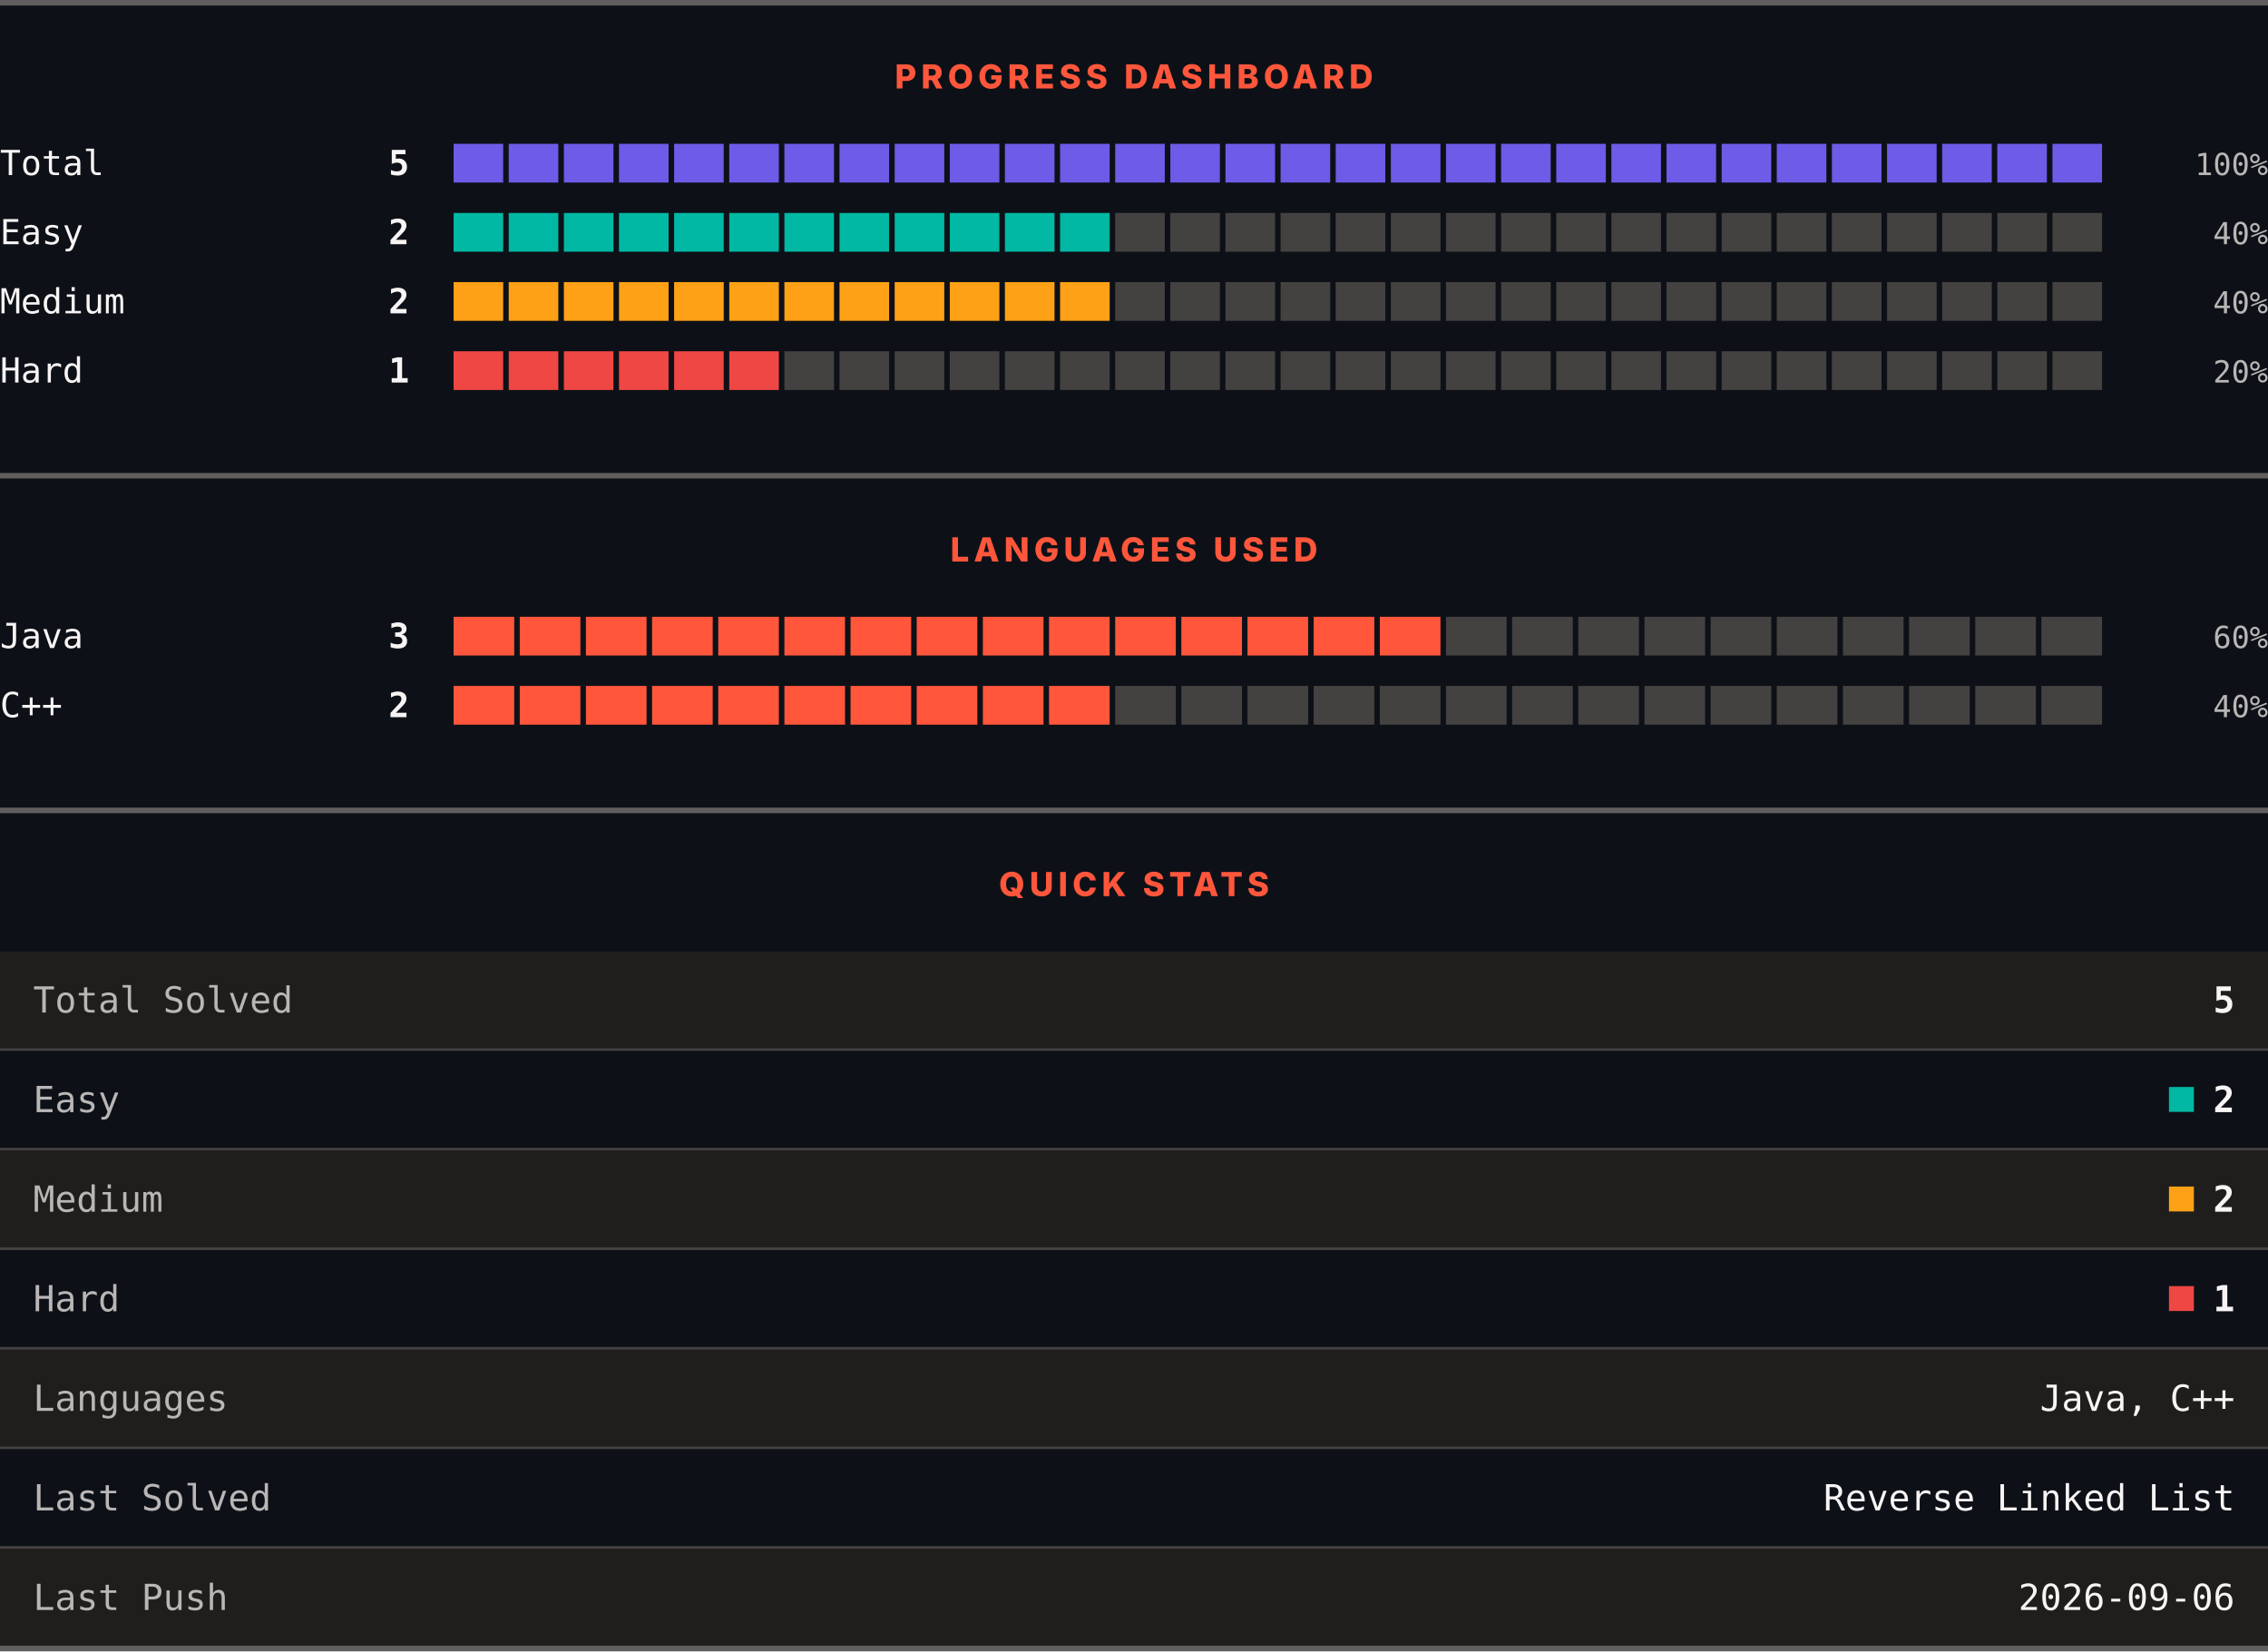
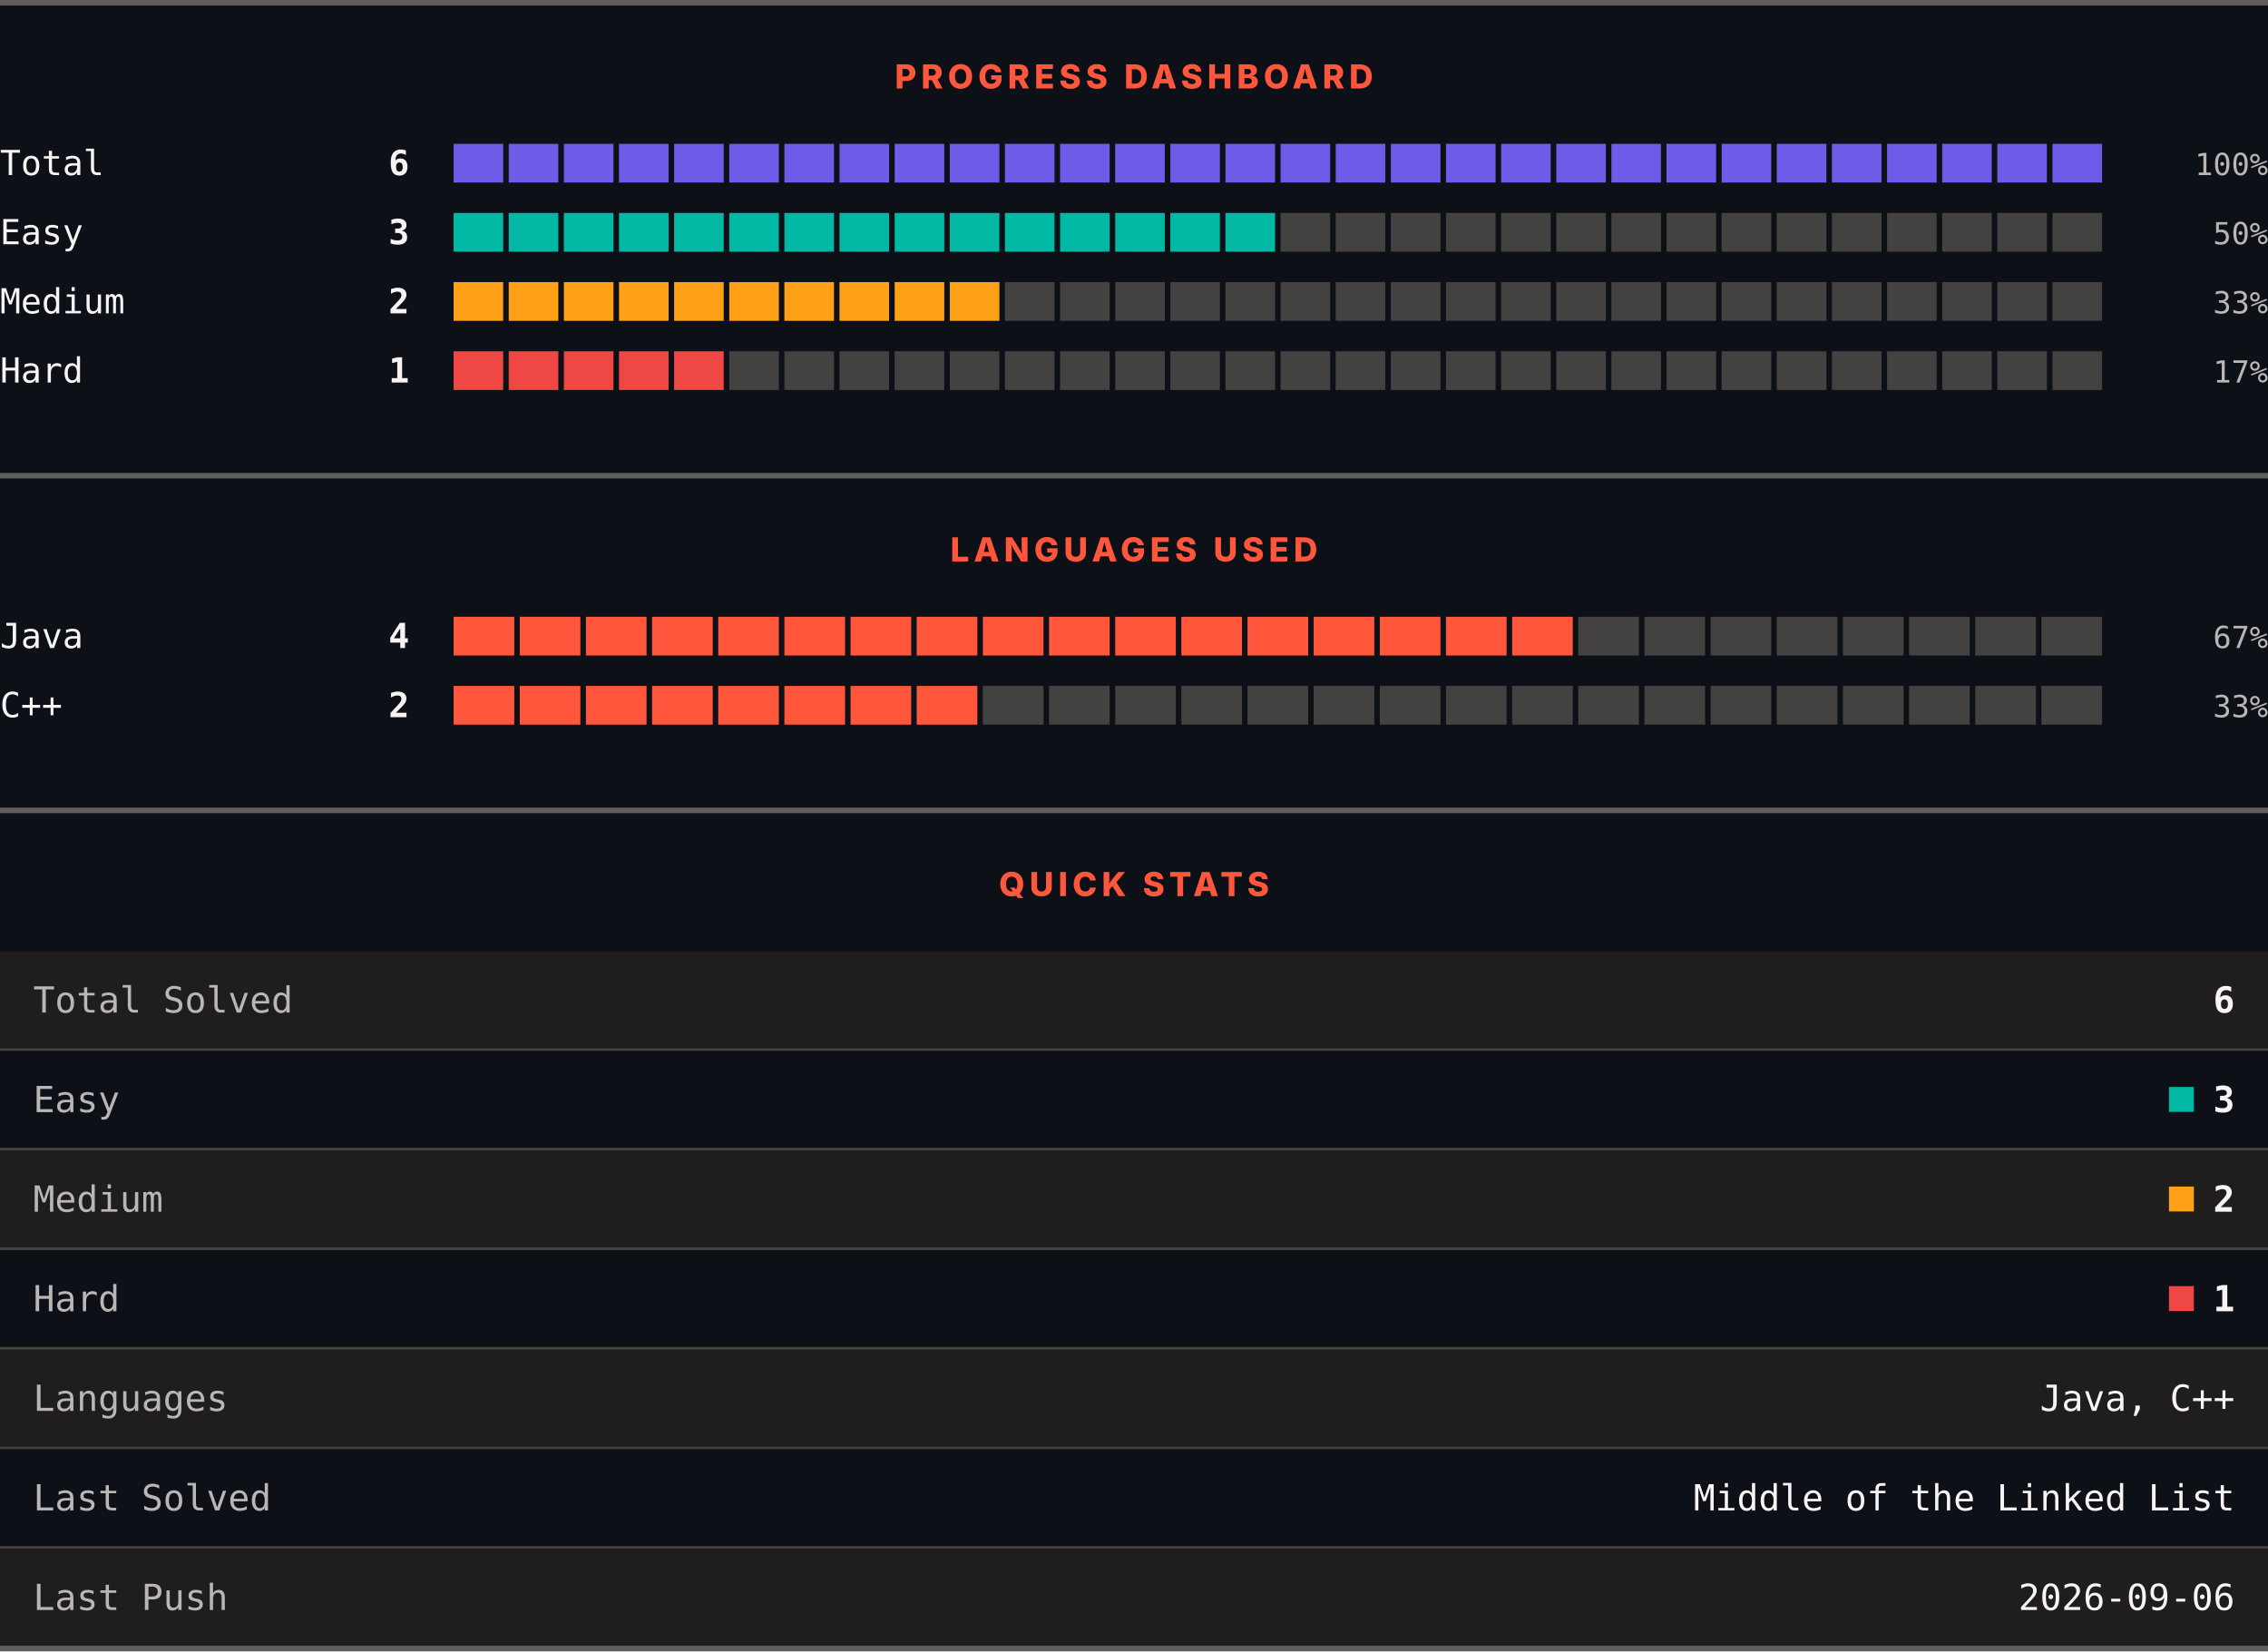
<svg xmlns="http://www.w3.org/2000/svg" width="820" height="597" viewBox="0 0 820 597" role="img" aria-label="LeetCode progress, languages and quick stats">
  <rect width="820" height="597" fill="#0d1117" />
  <rect x="0" y="0" width="820" height="2" fill="#605d5d" />
  <text x="410" y="32" text-anchor="middle" font-family="Archivo, system-ui, -apple-system, Segoe UI, sans-serif" font-size="12" font-weight="800" letter-spacing="1.68" fill="#ff563c">PROGRESS DASHBOARD</text>
  <text x="0" y="63.3" font-family="ui-monospace, SFMono-Regular, Menlo, Consolas, monospace" font-size="12.5" fill="#f8f4f4">Total</text>
-   <text x="148" y="63.3" text-anchor="end" font-family="ui-monospace, SFMono-Regular, Menlo, Consolas, monospace" font-size="12.5" font-weight="700" fill="#f8f4f4">5</text>
+   <text x="148" y="63.3" text-anchor="end" font-family="ui-monospace, SFMono-Regular, Menlo, Consolas, monospace" font-size="12.5" font-weight="700" fill="#f8f4f4">6</text>
  <rect x="164.00" y="52" width="17.93" height="14" fill="#6c5ce7" />
  <rect x="183.93" y="52" width="17.93" height="14" fill="#6c5ce7" />
  <rect x="203.87" y="52" width="17.93" height="14" fill="#6c5ce7" />
  <rect x="223.80" y="52" width="17.93" height="14" fill="#6c5ce7" />
  <rect x="243.73" y="52" width="17.93" height="14" fill="#6c5ce7" />
  <rect x="263.67" y="52" width="17.93" height="14" fill="#6c5ce7" />
  <rect x="283.60" y="52" width="17.93" height="14" fill="#6c5ce7" />
  <rect x="303.53" y="52" width="17.93" height="14" fill="#6c5ce7" />
  <rect x="323.47" y="52" width="17.93" height="14" fill="#6c5ce7" />
  <rect x="343.40" y="52" width="17.93" height="14" fill="#6c5ce7" />
  <rect x="363.33" y="52" width="17.93" height="14" fill="#6c5ce7" />
  <rect x="383.27" y="52" width="17.93" height="14" fill="#6c5ce7" />
  <rect x="403.20" y="52" width="17.93" height="14" fill="#6c5ce7" />
  <rect x="423.13" y="52" width="17.93" height="14" fill="#6c5ce7" />
  <rect x="443.07" y="52" width="17.93" height="14" fill="#6c5ce7" />
  <rect x="463.00" y="52" width="17.93" height="14" fill="#6c5ce7" />
  <rect x="482.93" y="52" width="17.93" height="14" fill="#6c5ce7" />
  <rect x="502.87" y="52" width="17.93" height="14" fill="#6c5ce7" />
  <rect x="522.80" y="52" width="17.93" height="14" fill="#6c5ce7" />
  <rect x="542.73" y="52" width="17.93" height="14" fill="#6c5ce7" />
  <rect x="562.67" y="52" width="17.93" height="14" fill="#6c5ce7" />
  <rect x="582.60" y="52" width="17.93" height="14" fill="#6c5ce7" />
  <rect x="602.53" y="52" width="17.93" height="14" fill="#6c5ce7" />
  <rect x="622.47" y="52" width="17.93" height="14" fill="#6c5ce7" />
  <rect x="642.40" y="52" width="17.93" height="14" fill="#6c5ce7" />
  <rect x="662.33" y="52" width="17.93" height="14" fill="#6c5ce7" />
  <rect x="682.27" y="52" width="17.93" height="14" fill="#6c5ce7" />
  <rect x="702.20" y="52" width="17.93" height="14" fill="#6c5ce7" />
  <rect x="722.13" y="52" width="17.93" height="14" fill="#6c5ce7" />
  <rect x="742.07" y="52" width="17.93" height="14" fill="#6c5ce7" />
  <text x="820" y="63.3" text-anchor="end" font-family="ui-monospace, SFMono-Regular, Menlo, Consolas, monospace" font-size="11" fill="#bab6b6">100%</text>
  <text x="0" y="88.3" font-family="ui-monospace, SFMono-Regular, Menlo, Consolas, monospace" font-size="12.5" fill="#f8f4f4">Easy</text>
-   <text x="148" y="88.3" text-anchor="end" font-family="ui-monospace, SFMono-Regular, Menlo, Consolas, monospace" font-size="12.5" font-weight="700" fill="#f8f4f4">2</text>
+   <text x="148" y="88.3" text-anchor="end" font-family="ui-monospace, SFMono-Regular, Menlo, Consolas, monospace" font-size="12.5" font-weight="700" fill="#f8f4f4">3</text>
  <rect x="164.00" y="77" width="17.93" height="14" fill="#00b8a3" />
  <rect x="183.93" y="77" width="17.93" height="14" fill="#00b8a3" />
  <rect x="203.87" y="77" width="17.93" height="14" fill="#00b8a3" />
  <rect x="223.80" y="77" width="17.93" height="14" fill="#00b8a3" />
  <rect x="243.73" y="77" width="17.93" height="14" fill="#00b8a3" />
  <rect x="263.67" y="77" width="17.93" height="14" fill="#00b8a3" />
  <rect x="283.60" y="77" width="17.93" height="14" fill="#00b8a3" />
  <rect x="303.53" y="77" width="17.93" height="14" fill="#00b8a3" />
  <rect x="323.47" y="77" width="17.93" height="14" fill="#00b8a3" />
  <rect x="343.40" y="77" width="17.93" height="14" fill="#00b8a3" />
  <rect x="363.33" y="77" width="17.93" height="14" fill="#00b8a3" />
  <rect x="383.27" y="77" width="17.93" height="14" fill="#00b8a3" />
-   <rect x="403.20" y="77" width="17.93" height="14" fill="#444141" />
-   <rect x="423.13" y="77" width="17.93" height="14" fill="#444141" />
-   <rect x="443.07" y="77" width="17.93" height="14" fill="#444141" />
+   <rect x="403.20" y="77" width="17.93" height="14" fill="#00b8a3" />
+   <rect x="423.13" y="77" width="17.93" height="14" fill="#00b8a3" />
+   <rect x="443.07" y="77" width="17.93" height="14" fill="#00b8a3" />
  <rect x="463.00" y="77" width="17.93" height="14" fill="#444141" />
  <rect x="482.93" y="77" width="17.93" height="14" fill="#444141" />
  <rect x="502.87" y="77" width="17.93" height="14" fill="#444141" />
  <rect x="522.80" y="77" width="17.93" height="14" fill="#444141" />
  <rect x="542.73" y="77" width="17.93" height="14" fill="#444141" />
  <rect x="562.67" y="77" width="17.93" height="14" fill="#444141" />
  <rect x="582.60" y="77" width="17.93" height="14" fill="#444141" />
  <rect x="602.53" y="77" width="17.93" height="14" fill="#444141" />
  <rect x="622.47" y="77" width="17.93" height="14" fill="#444141" />
  <rect x="642.40" y="77" width="17.93" height="14" fill="#444141" />
  <rect x="662.33" y="77" width="17.93" height="14" fill="#444141" />
  <rect x="682.27" y="77" width="17.93" height="14" fill="#444141" />
  <rect x="702.20" y="77" width="17.93" height="14" fill="#444141" />
  <rect x="722.13" y="77" width="17.93" height="14" fill="#444141" />
  <rect x="742.07" y="77" width="17.93" height="14" fill="#444141" />
-   <text x="820" y="88.3" text-anchor="end" font-family="ui-monospace, SFMono-Regular, Menlo, Consolas, monospace" font-size="11" fill="#bab6b6">40%</text>
+   <text x="820" y="88.3" text-anchor="end" font-family="ui-monospace, SFMono-Regular, Menlo, Consolas, monospace" font-size="11" fill="#bab6b6">50%</text>
  <text x="0" y="113.3" font-family="ui-monospace, SFMono-Regular, Menlo, Consolas, monospace" font-size="12.5" fill="#f8f4f4">Medium</text>
  <text x="148" y="113.3" text-anchor="end" font-family="ui-monospace, SFMono-Regular, Menlo, Consolas, monospace" font-size="12.5" font-weight="700" fill="#f8f4f4">2</text>
  <rect x="164.00" y="102" width="17.93" height="14" fill="#ffa116" />
  <rect x="183.93" y="102" width="17.93" height="14" fill="#ffa116" />
  <rect x="203.87" y="102" width="17.93" height="14" fill="#ffa116" />
  <rect x="223.80" y="102" width="17.93" height="14" fill="#ffa116" />
  <rect x="243.73" y="102" width="17.93" height="14" fill="#ffa116" />
  <rect x="263.67" y="102" width="17.93" height="14" fill="#ffa116" />
  <rect x="283.60" y="102" width="17.93" height="14" fill="#ffa116" />
  <rect x="303.53" y="102" width="17.93" height="14" fill="#ffa116" />
  <rect x="323.47" y="102" width="17.93" height="14" fill="#ffa116" />
  <rect x="343.40" y="102" width="17.93" height="14" fill="#ffa116" />
-   <rect x="363.33" y="102" width="17.93" height="14" fill="#ffa116" />
-   <rect x="383.27" y="102" width="17.93" height="14" fill="#ffa116" />
+   <rect x="363.33" y="102" width="17.93" height="14" fill="#444141" />
+   <rect x="383.27" y="102" width="17.93" height="14" fill="#444141" />
  <rect x="403.20" y="102" width="17.93" height="14" fill="#444141" />
  <rect x="423.13" y="102" width="17.93" height="14" fill="#444141" />
  <rect x="443.07" y="102" width="17.93" height="14" fill="#444141" />
  <rect x="463.00" y="102" width="17.93" height="14" fill="#444141" />
  <rect x="482.93" y="102" width="17.93" height="14" fill="#444141" />
  <rect x="502.87" y="102" width="17.93" height="14" fill="#444141" />
  <rect x="522.80" y="102" width="17.93" height="14" fill="#444141" />
  <rect x="542.73" y="102" width="17.93" height="14" fill="#444141" />
  <rect x="562.67" y="102" width="17.93" height="14" fill="#444141" />
  <rect x="582.60" y="102" width="17.93" height="14" fill="#444141" />
  <rect x="602.53" y="102" width="17.93" height="14" fill="#444141" />
  <rect x="622.47" y="102" width="17.93" height="14" fill="#444141" />
  <rect x="642.40" y="102" width="17.93" height="14" fill="#444141" />
  <rect x="662.33" y="102" width="17.93" height="14" fill="#444141" />
  <rect x="682.27" y="102" width="17.93" height="14" fill="#444141" />
  <rect x="702.20" y="102" width="17.93" height="14" fill="#444141" />
  <rect x="722.13" y="102" width="17.93" height="14" fill="#444141" />
  <rect x="742.07" y="102" width="17.93" height="14" fill="#444141" />
-   <text x="820" y="113.3" text-anchor="end" font-family="ui-monospace, SFMono-Regular, Menlo, Consolas, monospace" font-size="11" fill="#bab6b6">40%</text>
+   <text x="820" y="113.3" text-anchor="end" font-family="ui-monospace, SFMono-Regular, Menlo, Consolas, monospace" font-size="11" fill="#bab6b6">33%</text>
  <text x="0" y="138.3" font-family="ui-monospace, SFMono-Regular, Menlo, Consolas, monospace" font-size="12.5" fill="#f8f4f4">Hard</text>
  <text x="148" y="138.3" text-anchor="end" font-family="ui-monospace, SFMono-Regular, Menlo, Consolas, monospace" font-size="12.5" font-weight="700" fill="#f8f4f4">1</text>
  <rect x="164.00" y="127" width="17.93" height="14" fill="#ef4743" />
  <rect x="183.93" y="127" width="17.93" height="14" fill="#ef4743" />
  <rect x="203.87" y="127" width="17.93" height="14" fill="#ef4743" />
  <rect x="223.80" y="127" width="17.93" height="14" fill="#ef4743" />
  <rect x="243.73" y="127" width="17.93" height="14" fill="#ef4743" />
-   <rect x="263.67" y="127" width="17.93" height="14" fill="#ef4743" />
+   <rect x="263.67" y="127" width="17.93" height="14" fill="#444141" />
  <rect x="283.60" y="127" width="17.93" height="14" fill="#444141" />
  <rect x="303.53" y="127" width="17.93" height="14" fill="#444141" />
  <rect x="323.47" y="127" width="17.93" height="14" fill="#444141" />
  <rect x="343.40" y="127" width="17.93" height="14" fill="#444141" />
  <rect x="363.33" y="127" width="17.93" height="14" fill="#444141" />
  <rect x="383.27" y="127" width="17.93" height="14" fill="#444141" />
  <rect x="403.20" y="127" width="17.93" height="14" fill="#444141" />
  <rect x="423.13" y="127" width="17.93" height="14" fill="#444141" />
  <rect x="443.07" y="127" width="17.93" height="14" fill="#444141" />
  <rect x="463.00" y="127" width="17.93" height="14" fill="#444141" />
  <rect x="482.93" y="127" width="17.93" height="14" fill="#444141" />
  <rect x="502.87" y="127" width="17.93" height="14" fill="#444141" />
  <rect x="522.80" y="127" width="17.93" height="14" fill="#444141" />
  <rect x="542.73" y="127" width="17.93" height="14" fill="#444141" />
  <rect x="562.67" y="127" width="17.93" height="14" fill="#444141" />
  <rect x="582.60" y="127" width="17.93" height="14" fill="#444141" />
  <rect x="602.53" y="127" width="17.93" height="14" fill="#444141" />
  <rect x="622.47" y="127" width="17.93" height="14" fill="#444141" />
  <rect x="642.40" y="127" width="17.93" height="14" fill="#444141" />
  <rect x="662.33" y="127" width="17.93" height="14" fill="#444141" />
  <rect x="682.27" y="127" width="17.93" height="14" fill="#444141" />
  <rect x="702.20" y="127" width="17.93" height="14" fill="#444141" />
  <rect x="722.13" y="127" width="17.93" height="14" fill="#444141" />
  <rect x="742.07" y="127" width="17.93" height="14" fill="#444141" />
-   <text x="820" y="138.3" text-anchor="end" font-family="ui-monospace, SFMono-Regular, Menlo, Consolas, monospace" font-size="11" fill="#bab6b6">20%</text>
+   <text x="820" y="138.3" text-anchor="end" font-family="ui-monospace, SFMono-Regular, Menlo, Consolas, monospace" font-size="11" fill="#bab6b6">17%</text>
  <rect x="0" y="171" width="820" height="2" fill="#605d5d" />
  <text x="410" y="203" text-anchor="middle" font-family="Archivo, system-ui, -apple-system, Segoe UI, sans-serif" font-size="12" font-weight="800" letter-spacing="1.68" fill="#ff563c">LANGUAGES USED</text>
  <text x="0" y="234.3" font-family="ui-monospace, SFMono-Regular, Menlo, Consolas, monospace" font-size="12.5" fill="#f8f4f4">Java</text>
-   <text x="148" y="234.3" text-anchor="end" font-family="ui-monospace, SFMono-Regular, Menlo, Consolas, monospace" font-size="12.5" font-weight="700" fill="#f8f4f4">3</text>
+   <text x="148" y="234.3" text-anchor="end" font-family="ui-monospace, SFMono-Regular, Menlo, Consolas, monospace" font-size="12.5" font-weight="700" fill="#f8f4f4">4</text>
  <rect x="164.00" y="223" width="21.92" height="14" fill="#ff563c" />
  <rect x="187.92" y="223" width="21.92" height="14" fill="#ff563c" />
  <rect x="211.84" y="223" width="21.92" height="14" fill="#ff563c" />
  <rect x="235.76" y="223" width="21.92" height="14" fill="#ff563c" />
  <rect x="259.68" y="223" width="21.92" height="14" fill="#ff563c" />
  <rect x="283.60" y="223" width="21.92" height="14" fill="#ff563c" />
  <rect x="307.52" y="223" width="21.92" height="14" fill="#ff563c" />
  <rect x="331.44" y="223" width="21.92" height="14" fill="#ff563c" />
  <rect x="355.36" y="223" width="21.92" height="14" fill="#ff563c" />
  <rect x="379.28" y="223" width="21.92" height="14" fill="#ff563c" />
  <rect x="403.20" y="223" width="21.92" height="14" fill="#ff563c" />
  <rect x="427.12" y="223" width="21.92" height="14" fill="#ff563c" />
  <rect x="451.04" y="223" width="21.92" height="14" fill="#ff563c" />
  <rect x="474.96" y="223" width="21.92" height="14" fill="#ff563c" />
  <rect x="498.88" y="223" width="21.92" height="14" fill="#ff563c" />
-   <rect x="522.80" y="223" width="21.92" height="14" fill="#444141" />
-   <rect x="546.72" y="223" width="21.92" height="14" fill="#444141" />
+   <rect x="522.80" y="223" width="21.92" height="14" fill="#ff563c" />
+   <rect x="546.72" y="223" width="21.92" height="14" fill="#ff563c" />
  <rect x="570.64" y="223" width="21.92" height="14" fill="#444141" />
  <rect x="594.56" y="223" width="21.92" height="14" fill="#444141" />
  <rect x="618.48" y="223" width="21.92" height="14" fill="#444141" />
  <rect x="642.40" y="223" width="21.92" height="14" fill="#444141" />
  <rect x="666.32" y="223" width="21.92" height="14" fill="#444141" />
  <rect x="690.24" y="223" width="21.92" height="14" fill="#444141" />
  <rect x="714.16" y="223" width="21.92" height="14" fill="#444141" />
  <rect x="738.08" y="223" width="21.92" height="14" fill="#444141" />
-   <text x="820" y="234.3" text-anchor="end" font-family="ui-monospace, SFMono-Regular, Menlo, Consolas, monospace" font-size="11" fill="#bab6b6">60%</text>
+   <text x="820" y="234.3" text-anchor="end" font-family="ui-monospace, SFMono-Regular, Menlo, Consolas, monospace" font-size="11" fill="#bab6b6">67%</text>
  <text x="0" y="259.3" font-family="ui-monospace, SFMono-Regular, Menlo, Consolas, monospace" font-size="12.5" fill="#f8f4f4">C++</text>
  <text x="148" y="259.3" text-anchor="end" font-family="ui-monospace, SFMono-Regular, Menlo, Consolas, monospace" font-size="12.5" font-weight="700" fill="#f8f4f4">2</text>
  <rect x="164.00" y="248" width="21.92" height="14" fill="#ff563c" />
  <rect x="187.92" y="248" width="21.92" height="14" fill="#ff563c" />
  <rect x="211.84" y="248" width="21.92" height="14" fill="#ff563c" />
  <rect x="235.76" y="248" width="21.92" height="14" fill="#ff563c" />
  <rect x="259.68" y="248" width="21.92" height="14" fill="#ff563c" />
  <rect x="283.60" y="248" width="21.92" height="14" fill="#ff563c" />
  <rect x="307.52" y="248" width="21.92" height="14" fill="#ff563c" />
  <rect x="331.44" y="248" width="21.92" height="14" fill="#ff563c" />
-   <rect x="355.36" y="248" width="21.92" height="14" fill="#ff563c" />
-   <rect x="379.28" y="248" width="21.92" height="14" fill="#ff563c" />
+   <rect x="355.36" y="248" width="21.92" height="14" fill="#444141" />
+   <rect x="379.28" y="248" width="21.92" height="14" fill="#444141" />
  <rect x="403.20" y="248" width="21.92" height="14" fill="#444141" />
  <rect x="427.12" y="248" width="21.92" height="14" fill="#444141" />
  <rect x="451.04" y="248" width="21.92" height="14" fill="#444141" />
  <rect x="474.96" y="248" width="21.92" height="14" fill="#444141" />
  <rect x="498.88" y="248" width="21.92" height="14" fill="#444141" />
  <rect x="522.80" y="248" width="21.92" height="14" fill="#444141" />
  <rect x="546.72" y="248" width="21.92" height="14" fill="#444141" />
  <rect x="570.64" y="248" width="21.92" height="14" fill="#444141" />
  <rect x="594.56" y="248" width="21.92" height="14" fill="#444141" />
  <rect x="618.48" y="248" width="21.92" height="14" fill="#444141" />
  <rect x="642.40" y="248" width="21.92" height="14" fill="#444141" />
  <rect x="666.32" y="248" width="21.92" height="14" fill="#444141" />
  <rect x="690.24" y="248" width="21.92" height="14" fill="#444141" />
  <rect x="714.16" y="248" width="21.92" height="14" fill="#444141" />
  <rect x="738.08" y="248" width="21.92" height="14" fill="#444141" />
-   <text x="820" y="259.3" text-anchor="end" font-family="ui-monospace, SFMono-Regular, Menlo, Consolas, monospace" font-size="11" fill="#bab6b6">40%</text>
+   <text x="820" y="259.3" text-anchor="end" font-family="ui-monospace, SFMono-Regular, Menlo, Consolas, monospace" font-size="11" fill="#bab6b6">33%</text>
  <rect x="0" y="292" width="820" height="2" fill="#605d5d" />
  <text x="410" y="324" text-anchor="middle" font-family="Archivo, system-ui, -apple-system, Segoe UI, sans-serif" font-size="12" font-weight="800" letter-spacing="1.68" fill="#ff563c">QUICK STATS</text>
  <rect x="0" y="344" width="820" height="35" fill="#201e1d" />
  <text x="12" y="366.1" font-family="ui-monospace, SFMono-Regular, Menlo, Consolas, monospace" font-size="13" fill="#bab6b6">Total Solved</text>
-   <text x="808" y="366.1" text-anchor="end" font-family="ui-monospace, SFMono-Regular, Menlo, Consolas, monospace" font-size="13" font-weight="700" fill="#f8f4f4">5</text>
+   <text x="808" y="366.1" text-anchor="end" font-family="ui-monospace, SFMono-Regular, Menlo, Consolas, monospace" font-size="13" font-weight="700" fill="#f8f4f4">6</text>
  <rect x="0" y="379" width="820" height="1" fill="#444141" />
  <rect x="0" y="380" width="820" height="35" fill="#0d1117" />
  <text x="12" y="402.1" font-family="ui-monospace, SFMono-Regular, Menlo, Consolas, monospace" font-size="13" fill="#bab6b6">Easy</text>
  <rect x="784.2" y="393" width="9" height="9" fill="#00b8a3" />
-   <text x="808" y="402.1" text-anchor="end" font-family="ui-monospace, SFMono-Regular, Menlo, Consolas, monospace" font-size="13" font-weight="700" fill="#f8f4f4">2</text>
+   <text x="808" y="402.1" text-anchor="end" font-family="ui-monospace, SFMono-Regular, Menlo, Consolas, monospace" font-size="13" font-weight="700" fill="#f8f4f4">3</text>
  <rect x="0" y="415" width="820" height="1" fill="#444141" />
  <rect x="0" y="416" width="820" height="35" fill="#201e1d" />
  <text x="12" y="438.1" font-family="ui-monospace, SFMono-Regular, Menlo, Consolas, monospace" font-size="13" fill="#bab6b6">Medium</text>
  <rect x="784.2" y="429" width="9" height="9" fill="#ffa116" />
  <text x="808" y="438.1" text-anchor="end" font-family="ui-monospace, SFMono-Regular, Menlo, Consolas, monospace" font-size="13" font-weight="700" fill="#f8f4f4">2</text>
  <rect x="0" y="451" width="820" height="1" fill="#444141" />
  <rect x="0" y="452" width="820" height="35" fill="#0d1117" />
  <text x="12" y="474.1" font-family="ui-monospace, SFMono-Regular, Menlo, Consolas, monospace" font-size="13" fill="#bab6b6">Hard</text>
  <rect x="784.2" y="465" width="9" height="9" fill="#ef4743" />
  <text x="808" y="474.1" text-anchor="end" font-family="ui-monospace, SFMono-Regular, Menlo, Consolas, monospace" font-size="13" font-weight="700" fill="#f8f4f4">1</text>
  <rect x="0" y="487" width="820" height="1" fill="#444141" />
  <rect x="0" y="488" width="820" height="35" fill="#201e1d" />
  <text x="12" y="510.1" font-family="ui-monospace, SFMono-Regular, Menlo, Consolas, monospace" font-size="13" fill="#bab6b6">Languages</text>
  <text x="808" y="510.1" text-anchor="end" font-family="ui-monospace, SFMono-Regular, Menlo, Consolas, monospace" font-size="13" fill="#f8f4f4">Java, C++</text>
  <rect x="0" y="523" width="820" height="1" fill="#444141" />
  <rect x="0" y="524" width="820" height="35" fill="#0d1117" />
  <text x="12" y="546.1" font-family="ui-monospace, SFMono-Regular, Menlo, Consolas, monospace" font-size="13" fill="#bab6b6">Last Solved</text>
-   <text x="808" y="546.1" text-anchor="end" font-family="ui-monospace, SFMono-Regular, Menlo, Consolas, monospace" font-size="13" fill="#f8f4f4">Reverse Linked List</text>
+   <text x="808" y="546.1" text-anchor="end" font-family="ui-monospace, SFMono-Regular, Menlo, Consolas, monospace" font-size="13" fill="#f8f4f4">Middle of the Linked List</text>
  <rect x="0" y="559" width="820" height="1" fill="#444141" />
  <rect x="0" y="560" width="820" height="35" fill="#201e1d" />
  <text x="12" y="582.1" font-family="ui-monospace, SFMono-Regular, Menlo, Consolas, monospace" font-size="13" fill="#bab6b6">Last Push</text>
  <text x="808" y="582.1" text-anchor="end" font-family="ui-monospace, SFMono-Regular, Menlo, Consolas, monospace" font-size="13" fill="#f8f4f4">2026-09-06</text>
  <rect x="0" y="595" width="820" height="2" fill="#605d5d" />
</svg>
